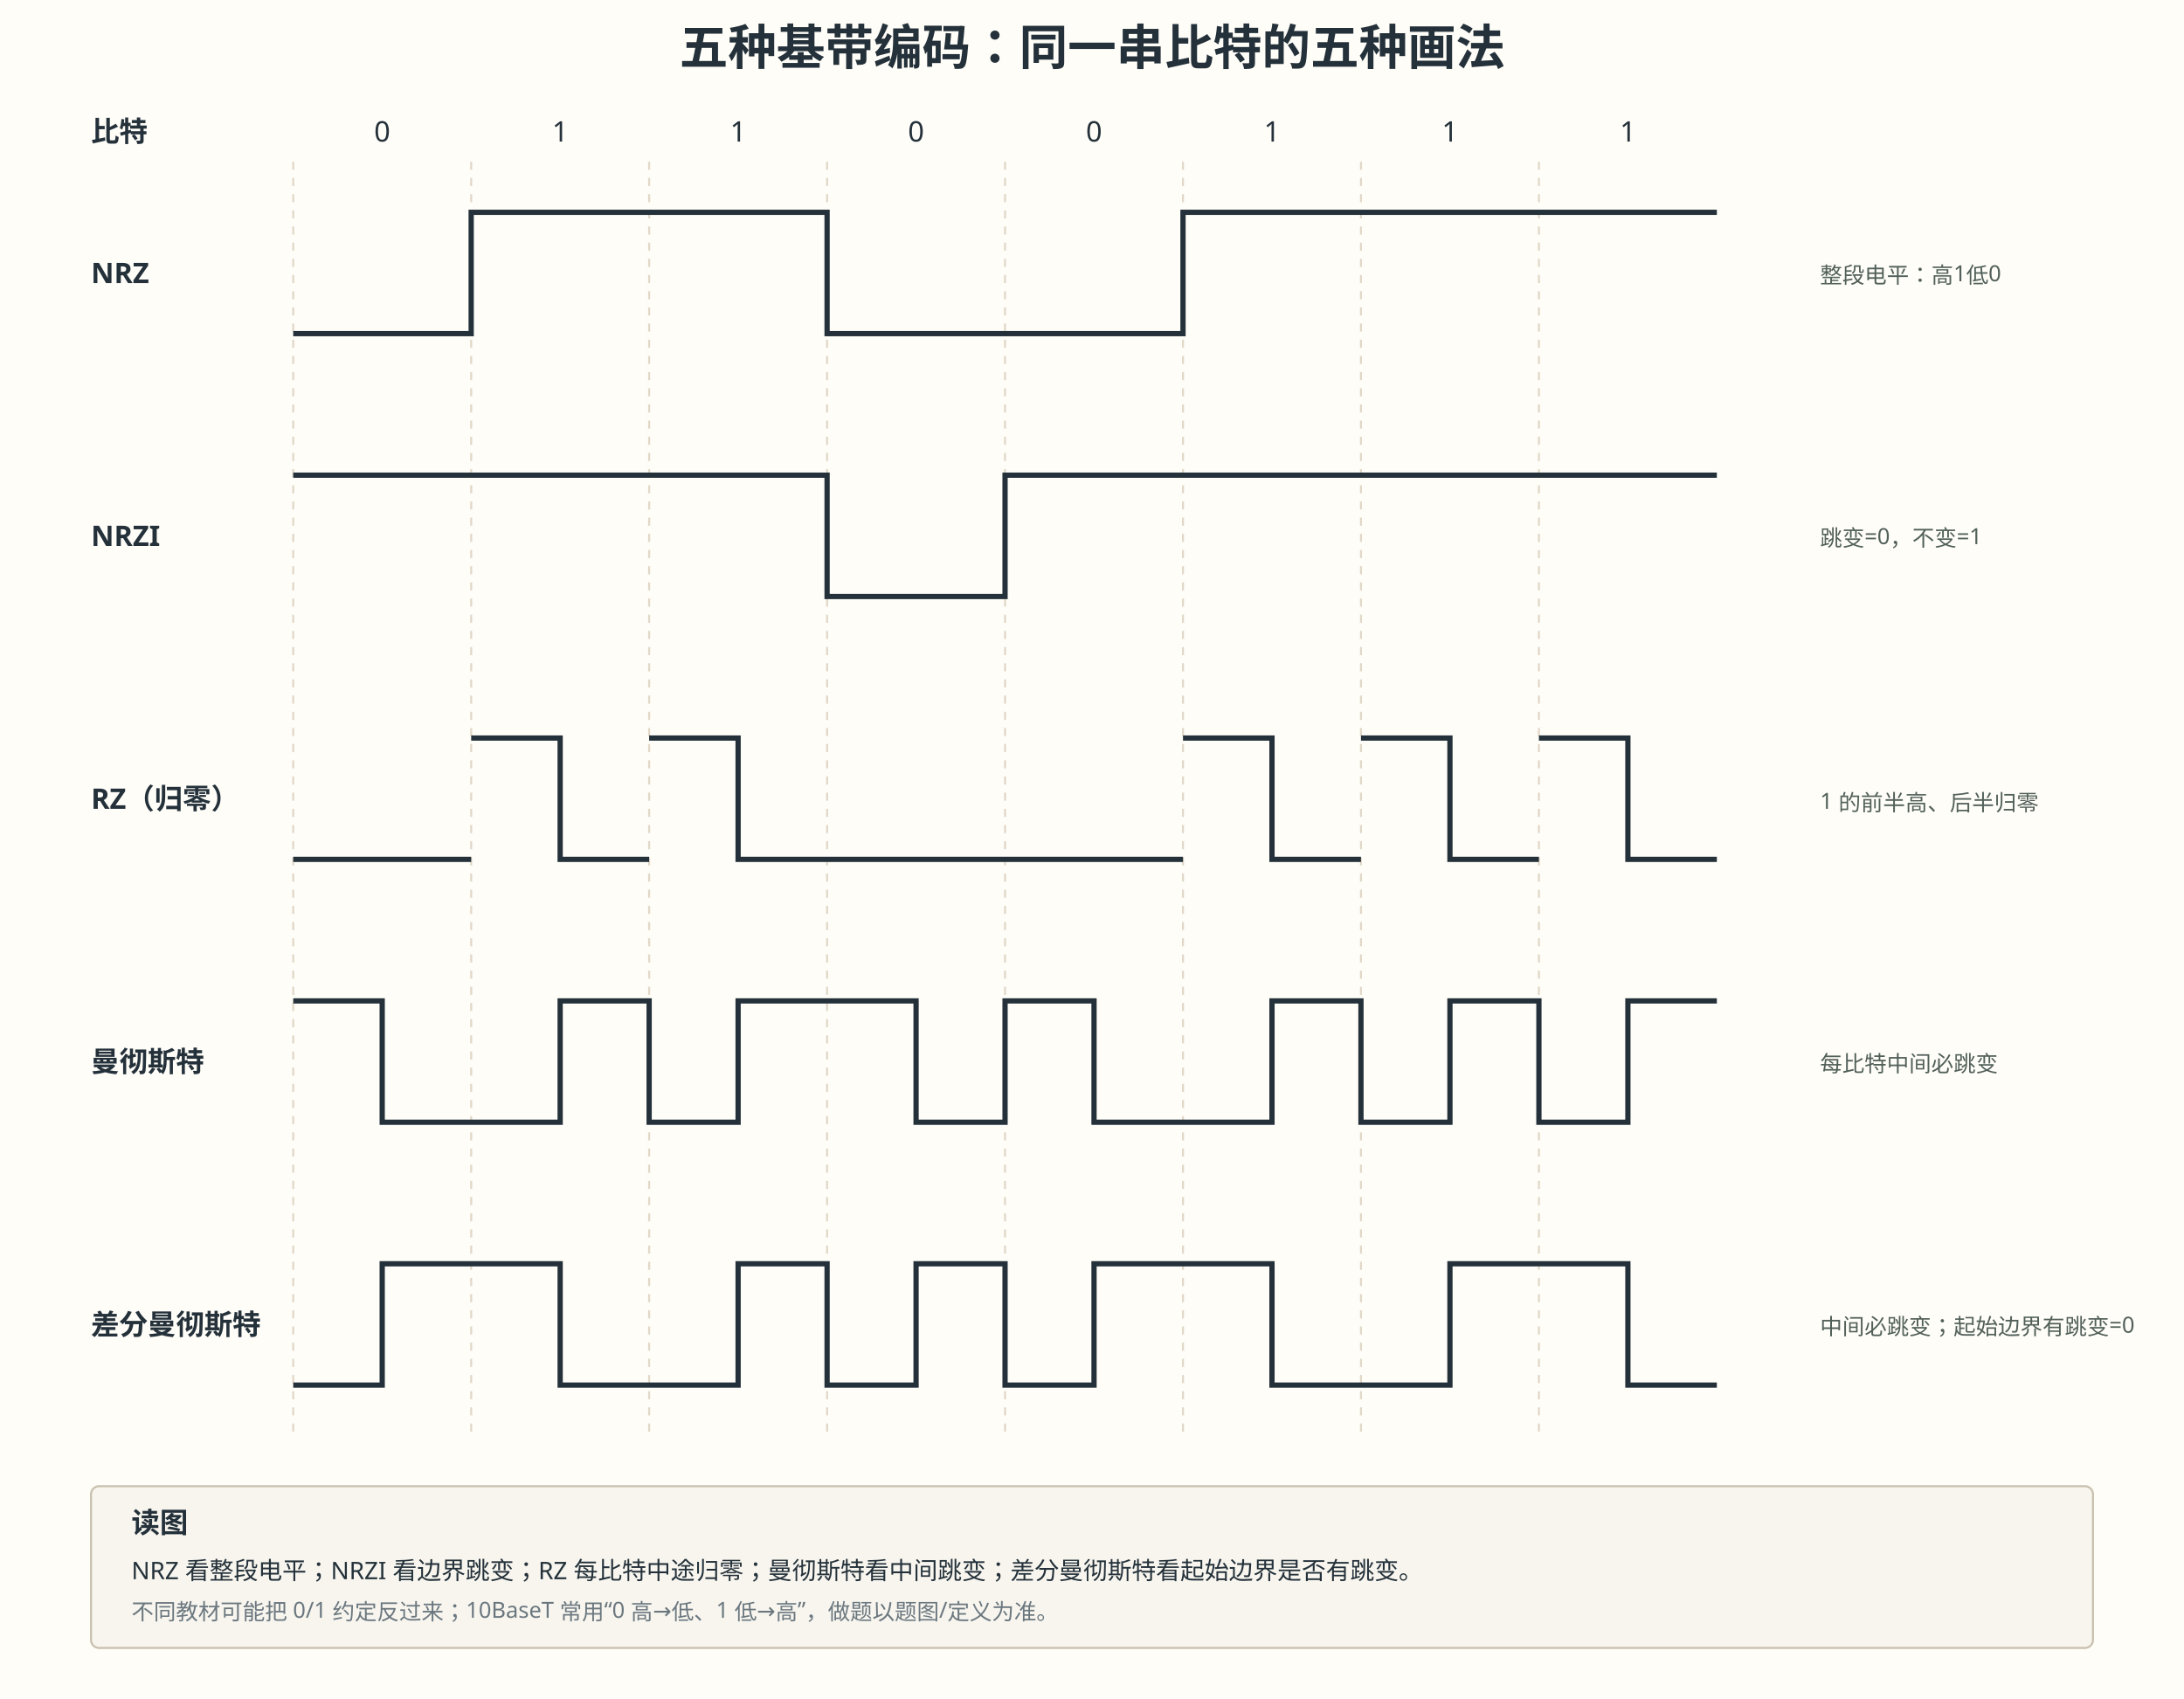
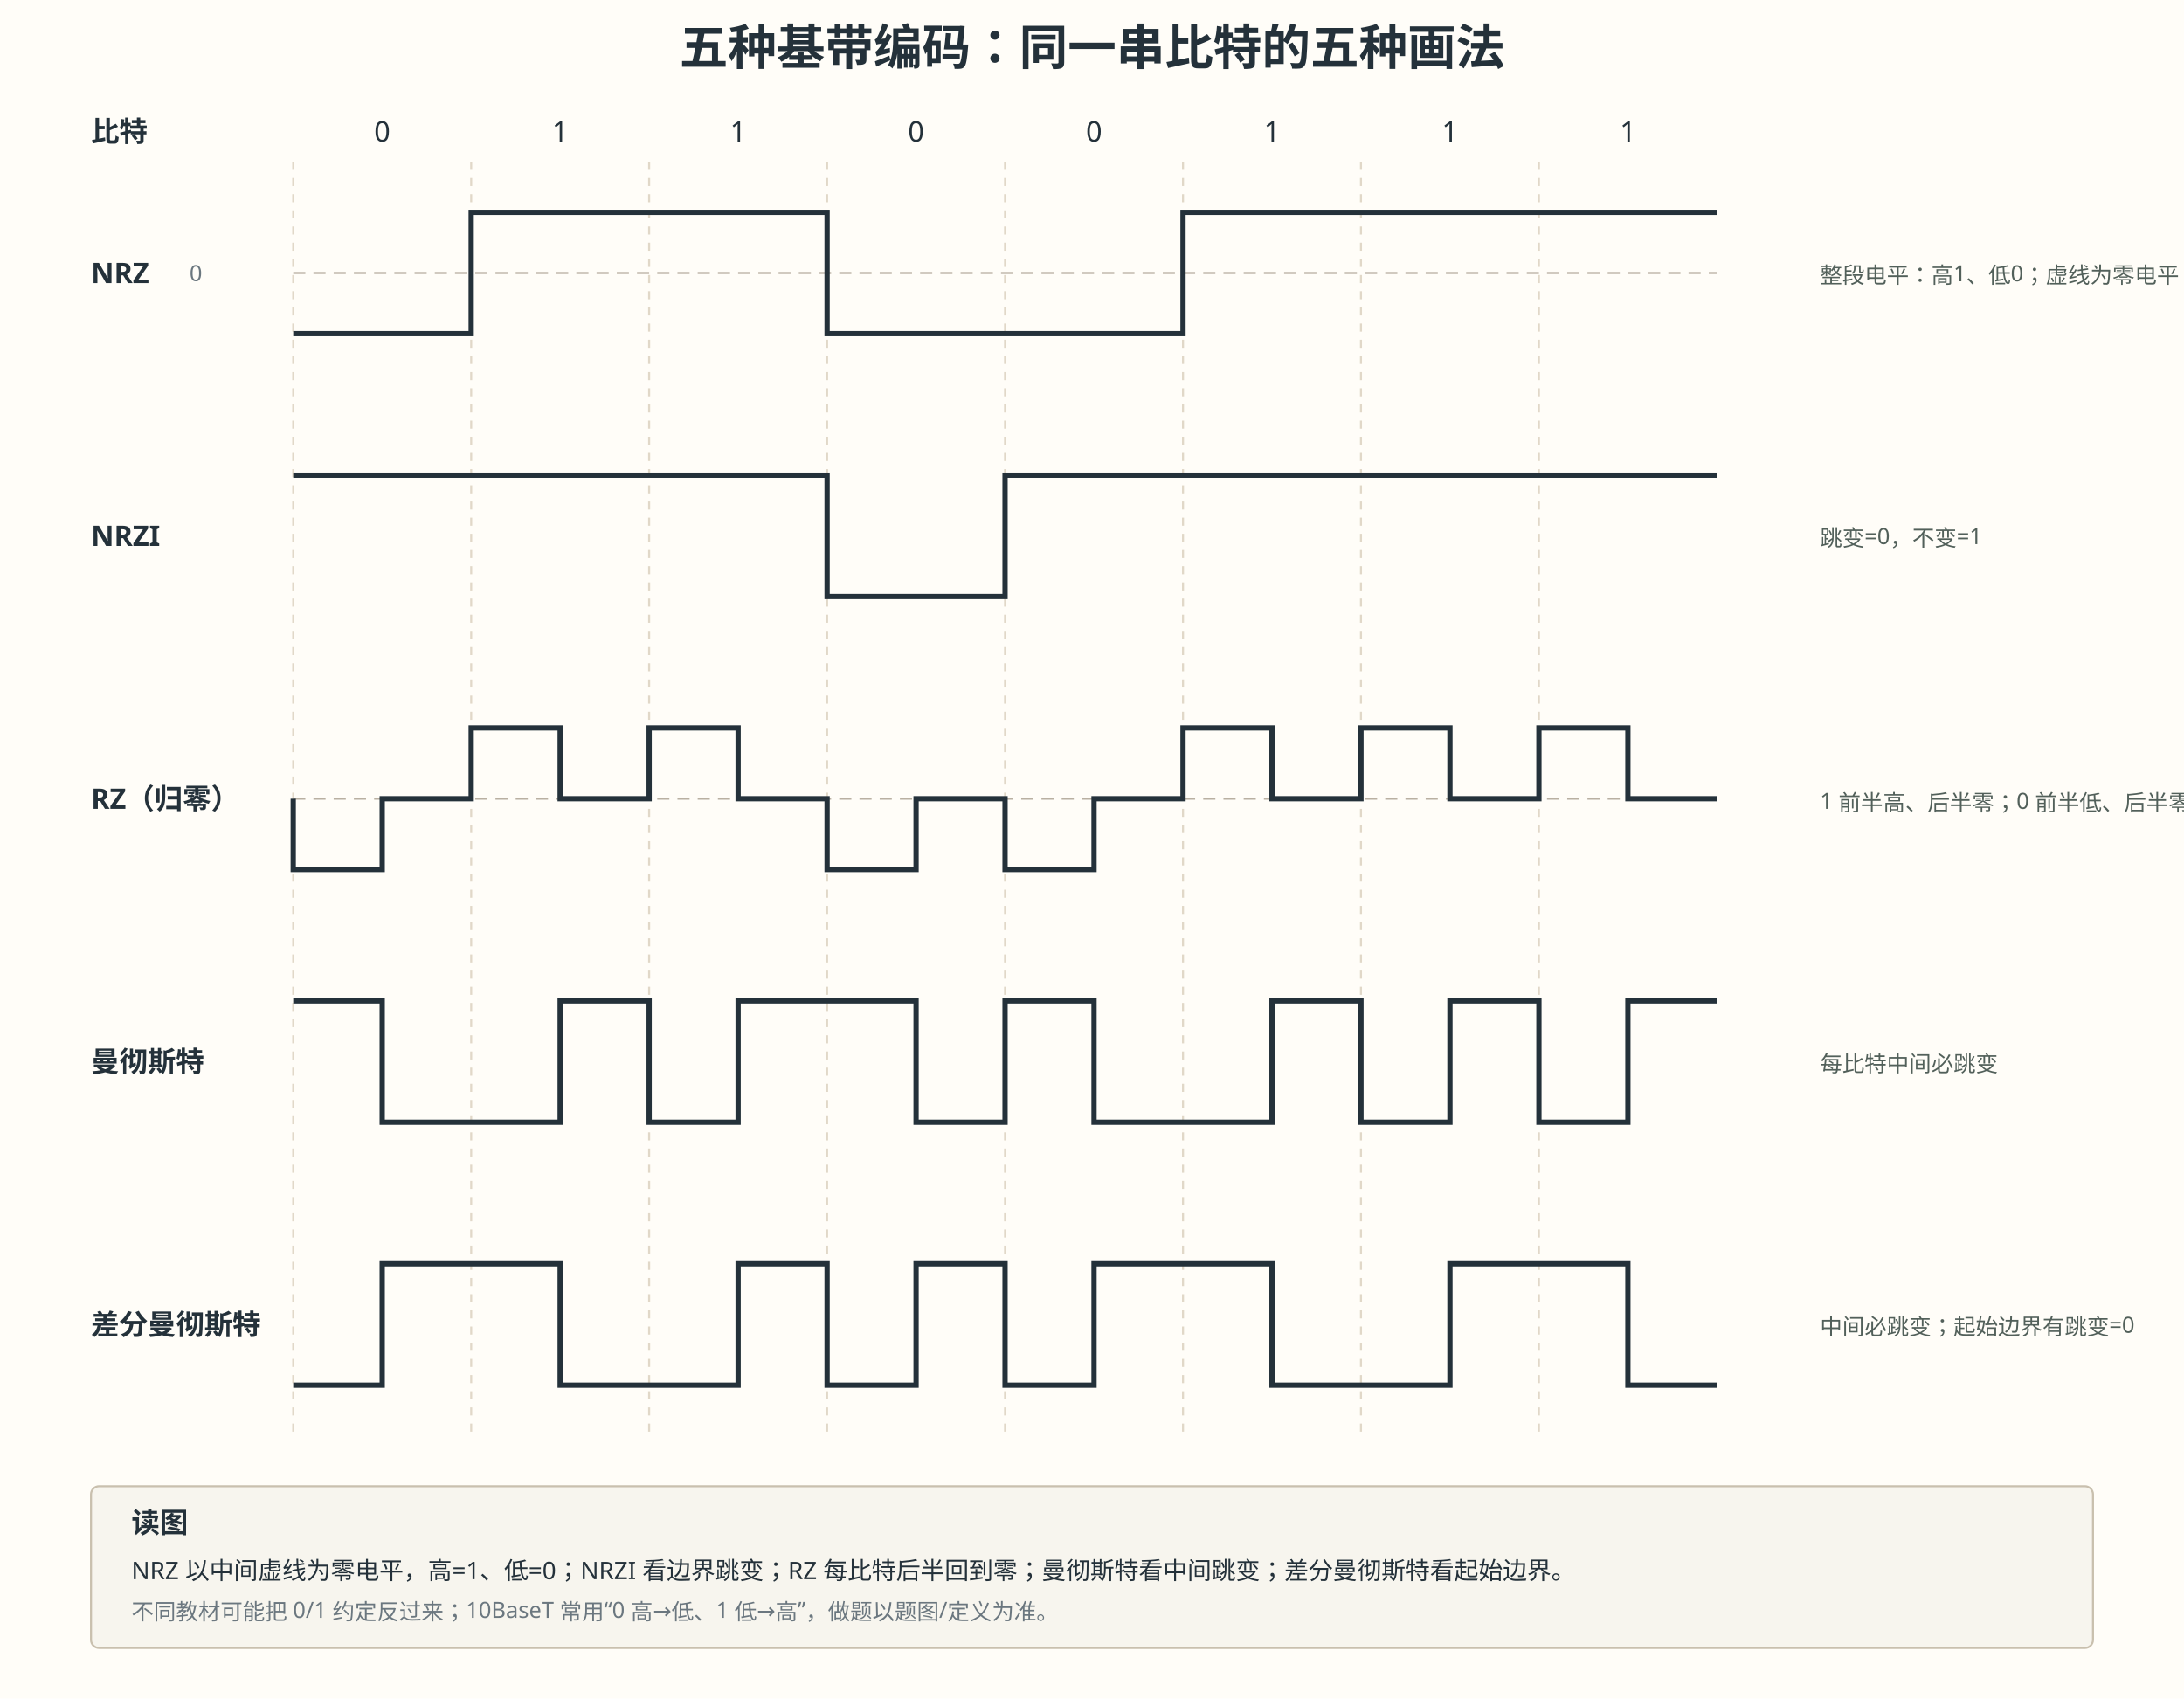
<svg xmlns="http://www.w3.org/2000/svg" viewBox="0 0 1080 840">
  <rect width="1080" height="840" fill="#fffdf8" />
  <text x="540" y="32" text-anchor="middle" font-family="serif" font-size="24" font-weight="700" fill="#24313a">五种基带编码：同一串比特的五种画法</text>
  <g font-family="sans-serif" font-size="14" fill="#24313a">
    <text x="45" y="70" font-weight="700">比特</text>
    <line x1="145" y1="80" x2="145" y2="710" stroke="#e1d8c8" stroke-dasharray="4 4" />
    <text x="189.0" y="70" text-anchor="middle" font-size="14">0</text>
    <line x1="233" y1="80" x2="233" y2="710" stroke="#e1d8c8" stroke-dasharray="4 4" />
    <text x="277.0" y="70" text-anchor="middle" font-size="14">1</text>
    <line x1="321" y1="80" x2="321" y2="710" stroke="#e1d8c8" stroke-dasharray="4 4" />
    <text x="365.0" y="70" text-anchor="middle" font-size="14">1</text>
    <line x1="409" y1="80" x2="409" y2="710" stroke="#e1d8c8" stroke-dasharray="4 4" />
    <text x="453.0" y="70" text-anchor="middle" font-size="14">0</text>
    <line x1="497" y1="80" x2="497" y2="710" stroke="#e1d8c8" stroke-dasharray="4 4" />
    <text x="541.0" y="70" text-anchor="middle" font-size="14">0</text>
    <line x1="585" y1="80" x2="585" y2="710" stroke="#e1d8c8" stroke-dasharray="4 4" />
    <text x="629.0" y="70" text-anchor="middle" font-size="14">1</text>
    <line x1="673" y1="80" x2="673" y2="710" stroke="#e1d8c8" stroke-dasharray="4 4" />
    <text x="717.0" y="70" text-anchor="middle" font-size="14">1</text>
    <line x1="761" y1="80" x2="761" y2="710" stroke="#e1d8c8" stroke-dasharray="4 4" />
    <text x="805.0" y="70" text-anchor="middle" font-size="14">1</text>
+     <line x1="145" y1="135.0" x2="849" y2="135.0" stroke="#b9b0a2" stroke-dasharray="6 4" />
+     <text x="100" y="139.0" text-anchor="end" font-size="11" fill="#6b777f">0</text>
    <text x="45" y="140.0" font-family="sans-serif" font-size="14" font-weight="700">NRZ</text>
    <path d="M145,165 L233,165 L233,105 L321,105 L321,105 L409,105 L409,165 L497,165 L497,165 L585,165 L585,105 L673,105 L673,105 L761,105 L761,105 L849,105" fill="none" stroke="#24313a" stroke-width="2.6" />
-     <text x="900" y="140.0" font-family="sans-serif" font-size="11" fill="#52605a">整段电平：高1低0</text>
+     <text x="900" y="140.0" font-family="sans-serif" font-size="11" fill="#52605a">整段电平：高1、低0；虚线为零电平</text>
    <text x="45" y="270.0" font-family="sans-serif" font-size="14" font-weight="700">NRZI</text>
-     <path d="M145,235 L233,235 L321,235 L409,235 L409,295 L497,295 L497,235 L585,235 L673,235 L761,235 L849,235" fill="none" stroke="#24313a" stroke-width="2.6" />
+     <path d="M145,235 L233,235 L233,235 L321,235 L321,235 L409,235 L409,295 L497,295 L497,235 L585,235 L585,235 L673,235 L673,235 L761,235 L761,235 L849,235" fill="none" stroke="#24313a" stroke-width="2.6" />
    <text x="900" y="270.0" font-family="sans-serif" font-size="11" fill="#52605a">跳变=0，不变=1</text>
+     <line x1="145" y1="395.0" x2="849" y2="395.0" stroke="#b9b0a2" stroke-dasharray="6 4" />
+     <text x="100" y="399.0" text-anchor="end" font-size="11" fill="#6b777f">0</text>
    <text x="45" y="400.0" font-family="sans-serif" font-size="14" font-weight="700">RZ（归零）</text>
-     <path d="M145,425 L189.0,425 L189.0,425 L233,425 M233,365 L277.0,365 L277.0,425 L321,425 M321,365 L365.0,365 L365.0,425 L409,425 M409,425 L453.0,425 L453.0,425 L497,425 M497,425 L541.0,425 L541.0,425 L585,425 M585,365 L629.0,365 L629.0,425 L673,425 M673,365 L717.0,365 L717.0,425 L761,425 M761,365 L805.0,365 L805.0,425 L849,425" fill="none" stroke="#24313a" stroke-width="2.6" />
-     <text x="900" y="400.0" font-family="sans-serif" font-size="11" fill="#52605a">1 的前半高、后半归零</text>
+     <path d="M145,395.0 L145,430 L189.0,430 L189.0,395.0 L233,395.0 L233,395.0 L233,360 L277.0,360 L277.0,395.0 L321,395.0 L321,395.0 L321,360 L365.0,360 L365.0,395.0 L409,395.0 L409,395.0 L409,430 L453.0,430 L453.0,395.0 L497,395.0 L497,395.0 L497,430 L541.0,430 L541.0,395.0 L585,395.0 L585,395.0 L585,360 L629.0,360 L629.0,395.0 L673,395.0 L673,395.0 L673,360 L717.0,360 L717.0,395.0 L761,395.0 L761,395.0 L761,360 L805.0,360 L805.0,395.0 L849,395.0" fill="none" stroke="#24313a" stroke-width="2.6" />
+     <text x="900" y="400.0" font-family="sans-serif" font-size="11" fill="#52605a">1 前半高、后半零；0 前半低、后半零</text>
    <text x="45" y="530.0" font-family="sans-serif" font-size="14" font-weight="700">曼彻斯特</text>
    <path d="M145,495 L189.0,495 L189.0,555 L233,555 L233,555 L277.0,555 L277.0,495 L321,495 L321,555 L365.0,555 L365.0,495 L409,495 L409,495 L453.0,495 L453.0,555 L497,555 L497,495 L541.0,495 L541.0,555 L585,555 L585,555 L629.0,555 L629.0,495 L673,495 L673,555 L717.0,555 L717.0,495 L761,495 L761,555 L805.0,555 L805.0,495 L849,495" fill="none" stroke="#24313a" stroke-width="2.6" />
    <text x="900" y="530.0" font-family="sans-serif" font-size="11" fill="#52605a">每比特中间必跳变</text>
    <text x="45" y="660.0" font-family="sans-serif" font-size="14" font-weight="700">差分曼彻斯特</text>
    <path d="M145,685 L189.0,685 L189.0,625 L233,625 L233,625 L277.0,625 L277.0,685 L321,685 L321,685 L365.0,685 L365.0,625 L409,625 L409,685 L453.0,685 L453.0,625 L497,625 L497,685 L541.0,685 L541.0,625 L585,625 L585,625 L629.0,625 L629.0,685 L673,685 L673,685 L717.0,685 L717.0,625 L761,625 L761,625 L805.0,625 L805.0,685 L849,685" fill="none" stroke="#24313a" stroke-width="2.6" />
    <text x="900" y="660.0" font-family="sans-serif" font-size="11" fill="#52605a">中间必跳变；起始边界有跳变=0</text>
    <rect x="45" y="735" width="990" height="80" rx="4" fill="#f7f5ee" stroke="#c9c0ae" />
    <text x="65" y="758" font-weight="700">读图</text>
-     <text x="65" y="781" font-size="12">NRZ 看整段电平；NRZI 看边界跳变；RZ 每比特中途归零；曼彻斯特看中间跳变；差分曼彻斯特看起始边界是否有跳变。</text>
+     <text x="65" y="781" font-size="12">NRZ 以中间虚线为零电平，高=1、低=0；NRZI 看边界跳变；RZ 每比特后半回到零；曼彻斯特看中间跳变；差分曼彻斯特看起始边界。</text>
    <text x="65" y="801" font-size="11" fill="#6b777f">不同教材可能把 0/1 约定反过来；10BaseT 常用“0 高→低、1 低→高”，做题以题图/定义为准。</text>
  </g>
</svg>
